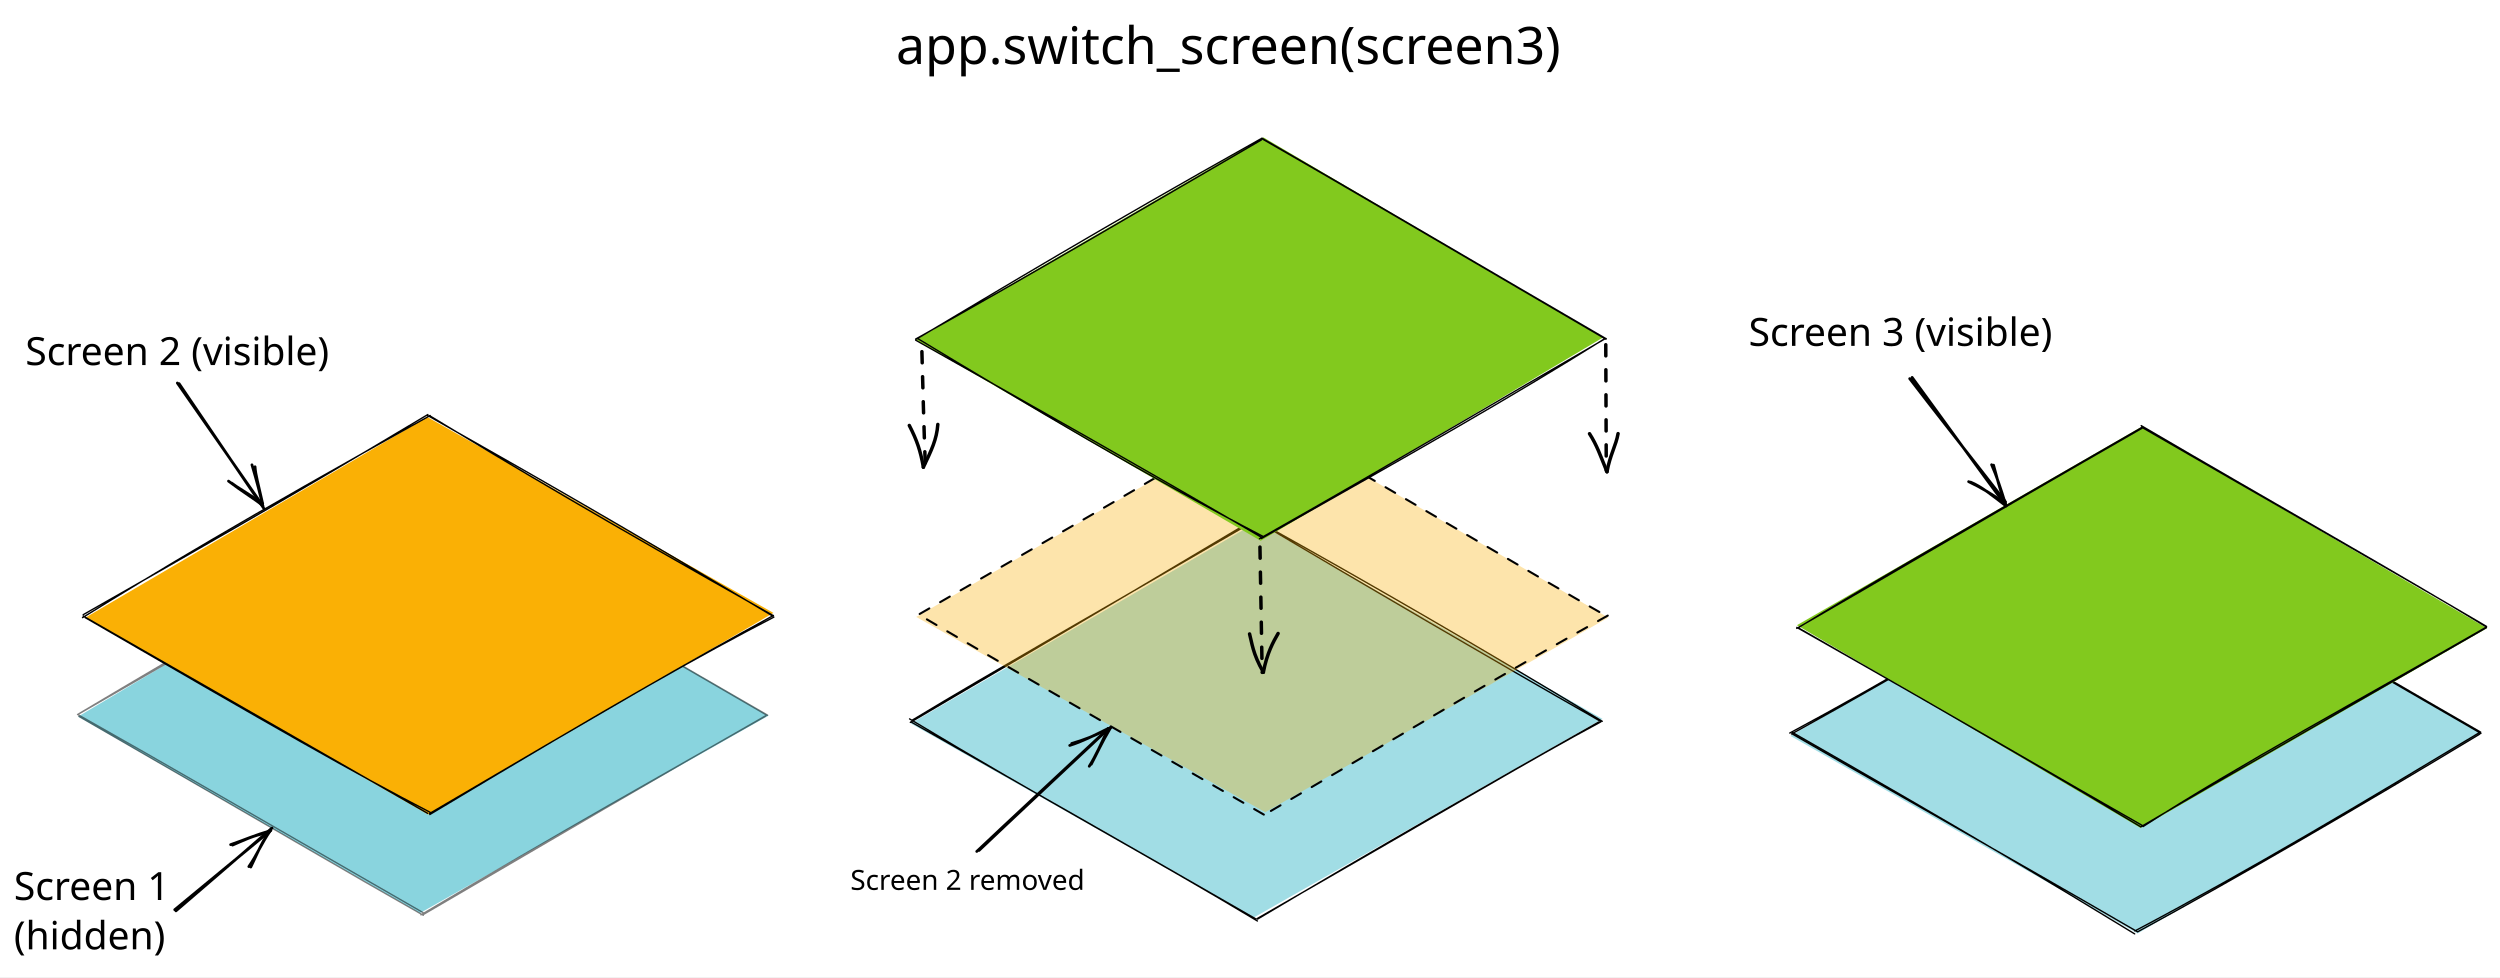
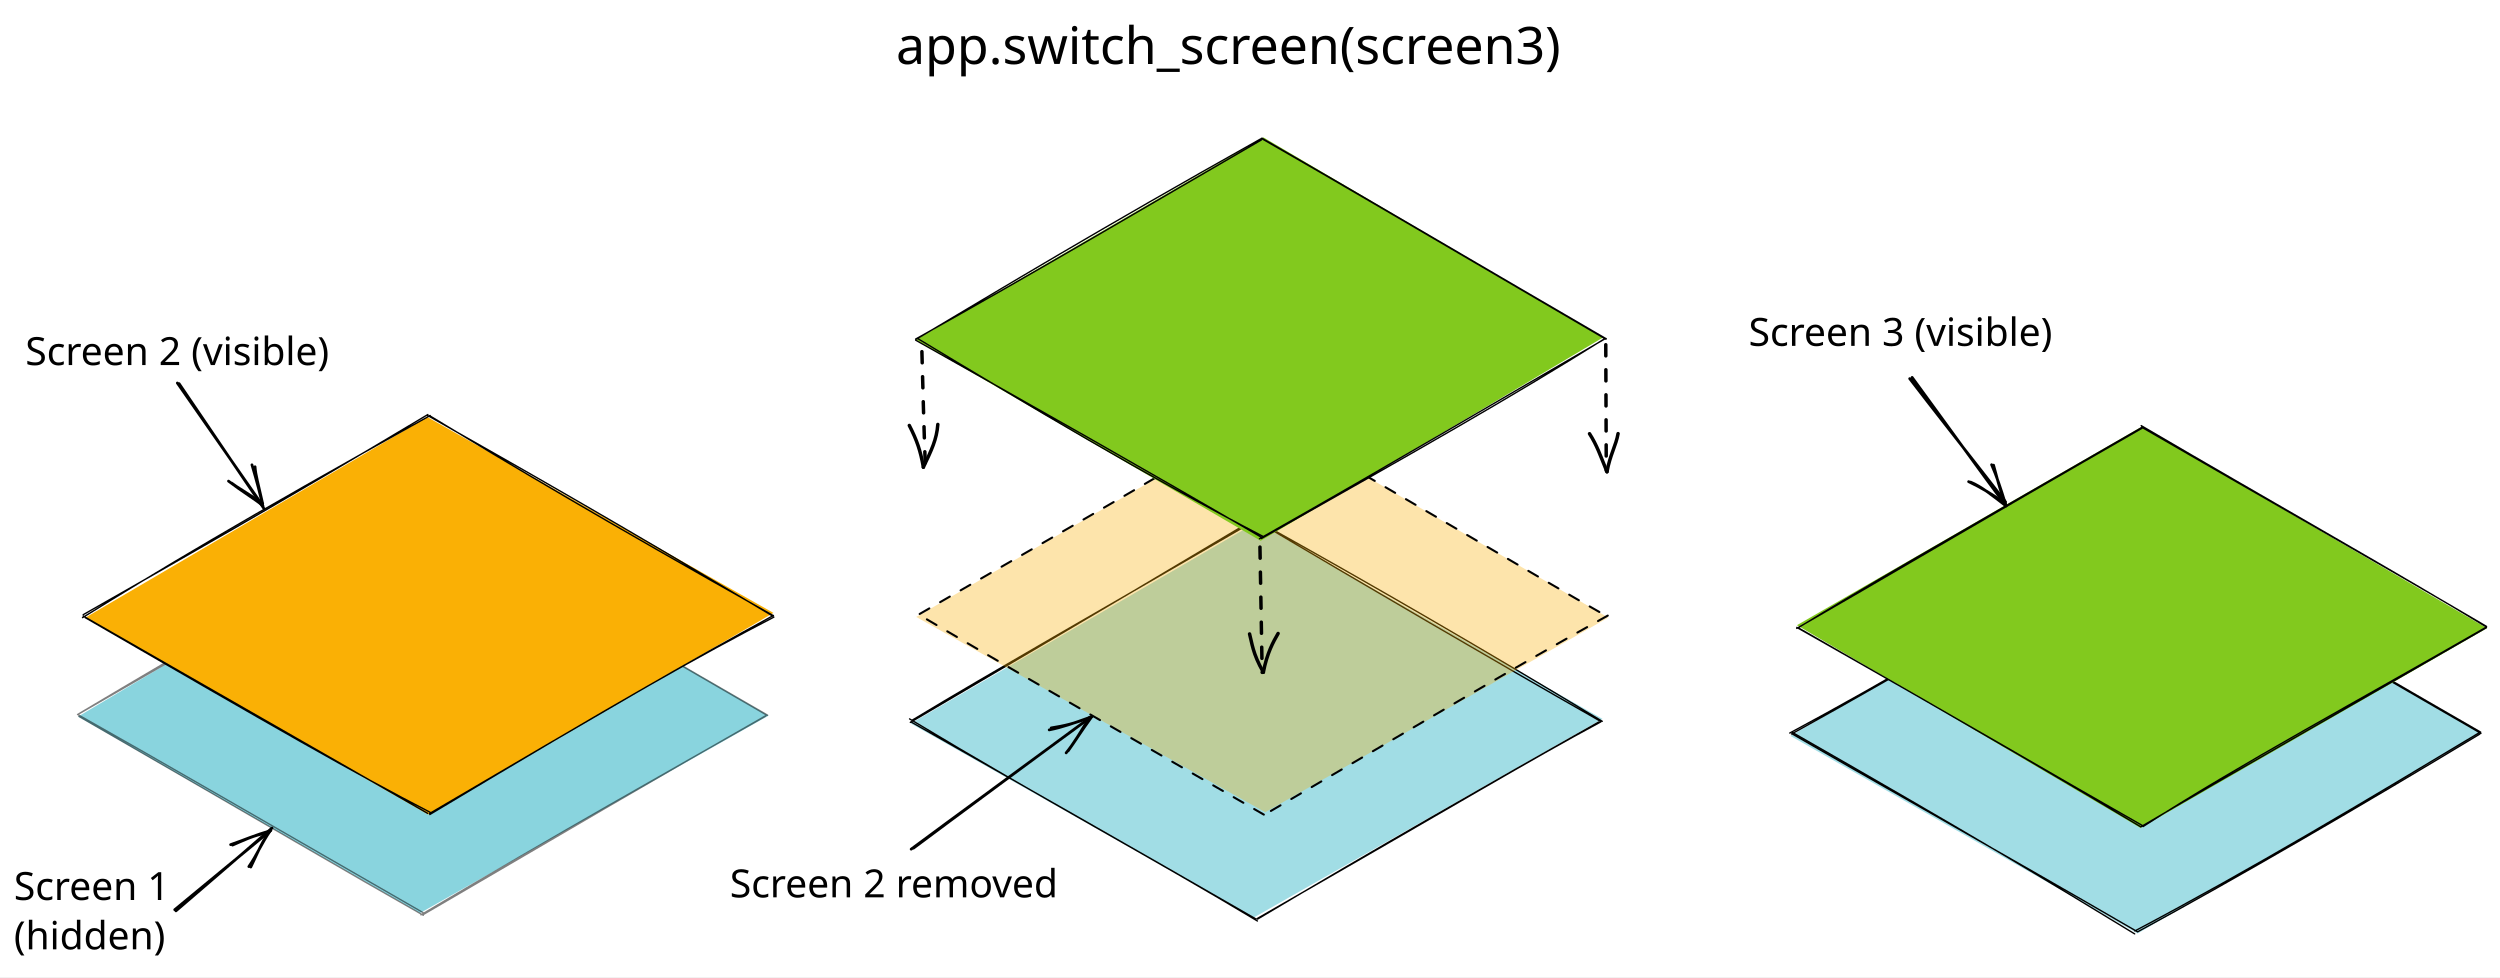
<svg xmlns="http://www.w3.org/2000/svg" version="1.1" viewBox="0 0 1797.663 702.637" width="1797.663" height="702.637">
  
-   eyJ2ZXJzaW9uIjoiMSIsImVuY29kaW5nIjoiYnN0cmluZyIsImNvbXByZXNzZWQiOnRydWUsImVuY29kZWQiOiJ4nN1ba1PbyFx1MDAxMv2eX0GxX/ZWhdmZ7nlu1a1bXHUwMDA02Fx1MDAwNEhMNoTnvVuUsGVbi5GNLWNgK//99lxix5JcdTAwMWYytjFeskpVjDXyqDVz+vTpntFfb9bW1pP7Vrj+69p6eFdcdTAwMGVcdTAwMWFRpVx1MDAxZPTW3/rzt2G7XHUwMDEzNWNqgvR7p9ltl9Mr60nS6vz6yy/XQfsqTFqNoFx1MDAxY7LbqNNcclx1MDAxYZ2kW4marNy8/iVKwuvOf/z/peA6/HereV1J2iy7yUZYiZJm+/FeYSO8XHUwMDBl46RDvf+Xvq+t/ZX+n7OuXHUwMDEyXHUwMDA11824kl6eNuTMMzB6ttSMU1PRXGIpXHUwMDExVHZB1NmmmyVhhVqrZHCYtfhT6/enjbPOx5uz263uxq64KbuHKClnd61GjcZhct9Ibeo06VGytk7Sbl6FJ1ElqVOrXHUwMDE4OV/0q3azW6vHYacz9JtmKyhHyT2dU3xwMohraVx1MDAxN9mZO/q2gUowY7RcdTAwMTVScSmUtmrQ7juQXHUwMDFhmbHGKIHSoEShRizbajZoXHUwMDFlyLKfeHpktl1cdTAwMDblq1x1MDAxYVx1MDAxOVx1MDAxOFeya4RcboLLanZNr/+80ikmrUSTdV9cdTAwMGajWj3xM2Q1s0Zwl2/thOkkXHUwMDAwSI5cdTAwMGWlXHUwMDFkNPg7tnYrKVx1MDAxOP5cdTAwMThcdTAwMWTFetBu9UdrveO/5Kz1hu6MXCIpj6bcPIdJKVxuu/tHaPfPN5y+bVxcQPxx0NdcdTAwMTD0gna72VtcdTAwMWa0fOv/lZnWbVWCR0RcdK2ltc5JRJ1NZiOKr6gx7jZcdTAwMWHZuWb5Klx1MDAwM2F69tvbuaEvUVx1MDAxNUFfXHUwMDE4YbnhRuHM2P89/Fx1MDAwMtvy7qL06ejDSe/hfCfY2/3yd2Jf8KfBL1xyU8ZI0JxcdTAwMGJcdTAwMTRGXHUwMDBmYVx1MDAxZlx1MDAxZDC0nFx1MDAwM+HLaeP487BfXHIuOVdLxD5cdTAwMTkmnNOwYvB/OVRcdTAwMDdntS/xxUZ383hn7/Bmi19cdTAwMDdLXHUwMDAxv+MouHbSLFx1MDAwYvxJeJdMQr6yulxi+UY65E7w2YFcdTAwMWZ0v7zbvvizuf05Pj65O/2wVVx1MDAxMsdHr1x1MDAxZPjOMMvBoFx1MDAwMG6stcPAN0IxJOdcdTAwMTfColwi34Bn4d44xaswjnvB7TjgjVx1MDAxOIW5UVxuLU1cdKxcdTAwMTblL0fxXHUwMDFl5dKAxjlQnqGpXHUwMDE5J4fRQ5hyw9DZ34LrqHE/XHUwMDA0iVx1MDAxNP5k4GG5XHUwMDFkhvGa+F/8cz2qVML4X/lcdTAwMTnrhHR/36FcdTAwMWX+5WYjqnlnWW+E1WEvSlwi0mGD5qSZXHUwMDFi4zJZXHUwMDEyUHft3croXHUwMDEzNdtRLYqDxtdiq1x1MDAxNnNmwNGzgzBcdTAwMDacXCKq0Di7N1x1MDAxZpnTXHUwMDFi/WnnqNtqne/I7Y/l959cdTAwMGaOX7s3W8dIuaFVKDQ3OUWbhjFcdTAwMTRM0Emt0GkllVx1MDAxOTFsOd5cZphxyMCbc+f63uxcZqCRSmZP8Fx1MDAwZohZSlDMWLU3w9rPlDZFl41wsjeDXHUwMDFh+uWKvDlv1VRvflx1MDAxY+ZcdO4sKOBcdTAwMTT6s1x1MDAwNopL2uXE0FP+PH3m5/Dn0SD4gv5cZsYxdEpLZVx1MDAwNXJNidewQ2vrm41cdTAwMTDg6FJcdTAwMTB6xLTleLQm2lx1MDAxMEJJXHUwMDAwmlx1MDAxMut4xlx1MDAxYlx1MDAwM/92nFlAq1xyOVx1MDAwMndmkkYlccGJdlx1MDAxNojeqZlT/H2KRyplnZhHRebsXGLaybsorkRxjVx1MDAxYTMq+V5l2J0hSqQ+XFzueis5XHUwMDEzyinpXHUwMDEzZ024tSpcdTAwMTOWfiyCljeagbCSJpu0vNT+X/+Kb1x1MDAwM7PCuPK0UdMzsJxRXHUwMDFinIHh3Io066fkf5JNikKnsVI46WjurVx1MDAxObOpXHUwMDExdJKt5vV1lNDYf25GcTI6xulgbnpHr4fBXHUwMDE4g9Az5dtGXHUwMDE5oeV7XHUwMDFjJvbsr7XMZdIvg7//eDvx6kIs+2NcZsVZb2/yn3NTmVx1MDAwNVmcYCtOtuBcdTAwMWN5xnRF+kqZzFx1MDAwMpOoldGGk/zgI9UlIy0jPWBRXGJEIPC/XGaROWbJXHSN4YZbOZHIlGOgNZL/XHQgJyVnXHUwMDFkYzLyXHUwMDA16sBlXHKrILLFXHUwMDEzhVx1MDAxOYlsevI6RGSaW9KQlFx1MDAxMoLilqPNXfTIXHUwMDE5hqHW5GSEbJlzozlZbHpccnXIXCIuieVJTFx1MDAxYSmIpiaQ2I/NWUWw9cfGOGLnZK0phUG0dvTsd95cdTAwMDKuKZCBllx1MDAxObM9xVun55etg9Jp/L7bu4k2Kq1o8+Sq/rozKvB1QetcdTAwMGIjYFx1MDAwNFJcdTAwMDKZPe1jUdwy8k3hnCNcdTAwMDa3MpdeLl5cdTAwMTTXenmlQUfAkCS9MrOXlmU9VbjOgsvLXHUwMDE1rolcdTAwMWGL8KmdXHUwMDA0g7n08il0bt5Xj4K9T5vxZWmXcoRevFx1MDAwMzs3S0VnJejUw+XCU1x1MDAwMfPlauNcZndcdTAwMDB8NOF3XHUwMDE0dEnpaFBcdTAwMWEsareMurVaYuVaSIHg1Ivgc8CCXHUwMDEzqlx1MDAwMFV7XFyKa0dbJzs7t+el0sdSrXPWXU5cdTAwMTVAU1xiXCJxoFaAfkFqvFhWOmuUyk/5k/T84eLrwfHnk4tq61xiTypccnnZvEleOT2rNGVcdTAwMDLltYZcdTAwMDKVW/5LO3DILFx1MDAxYU0g0zRcdTAwMTaQa15cdTAwMDT/XHUwMDE2yk6Ey1xct3GgSFx1MDAwZa960dKG4Yfux4eHxuW5vqhiXHUwMDEy4f05n1xy/W+n9fvuvnV+WTu+2ndcdTAwMDdcdTAwMGa7vfZ2XHUwMDE07Z9Xl9Dv6a2Ndedov9dr1c5cdTAwMWaq7UpU3vx9XHT9dsTm0Z7u3fcqm1wi2FPRxt15J1xcXHUwMDBlXHUwMDBieFEglXPLYoGikje6wlx1MDAwMOj1OXcyX0R7ilx1MDAwMY71p+jWnYY3pc729p9Y+rr9vqlcdTAwMTZhgNUlloCaKUFcdTAwMTFcdTAwMGVcZuWWVqrhXHUwMDA1LMGRUcapkTScMlxun1nzXHUwMDA2sJfhXHUwMDA0eab0hFRSTlxidzQlijKnXHUwMDE3KHpPk2PKOJhcdTAwMDeK2YxnZWk0jOxcdTAwMDbQXlx1MDAwNlvthq5cdTAwMTlcdTAwMTSpM/37vUhcdTAwMWS0WqzTo8ytftFJK8M/P37g5GJ1bqFgXHUwMDE1xeop1k31x+KiNVx1MDAwN1Pkkc6X/kiHiZlcdTAwMWRyOvMtwyFfQpMqli7scIJcdTAwMWb5pVx1MDAxM0NcdTAwMWWJUjNcdTAwMDNcdTAwMTIsXHUwMDE31tCIjIqF5TgkMN+5VKBccliBOKnUY1x1MDAwNUOHWvtVZVx1MDAxNPnUre+taKWUXHUwMDE2+Vx1MDAwMuH5OZVcdTAwMWXglFAu4q0zVnqm67y1fF3FWb/6b1E5I7k0ucJDv7CimFx1MDAxM9xfhDRVilx1MDAxYtm/oKDUM/xcdTAwMTQ/UFx0plx1MDAxOE/+XHUwMDE4RVLW25v851x1MDAwMitgOfdcdTAwMThcdTAwMGLvXHUwMDFjSFhcbj67wJ+ud14nm1x1MDAxOGmY33elkVx1MDAxZVx1MDAxN1x1MDAxMUdcdTAwMTbAJDCVXHUwMDBlhDL5TVvLpFx1MDAxMs4sSXRF2oGcXHUwMDEzNE5cdTAwMTD51jFcdTAwMDCFksKiMNbI3Pj0qURo0iCIarVFY7/cpFx1MDAxN1qPXjaVbFxiRvGAxIjklIkpQMhd9EglkpE+0yhcdTAwMDWNtPa1in8olWxcdTAwMTRcdTAwMDLKXHUwMDFmY1BaXHUwMDFhl3BXXFwsIGqTxrvRzFxcMj3Xe51cXFwiXHUwMDFkXHIuV8SqPphpOyxMaMhcdTAwMTnXXHUwMDFjXGKARlO2LkdcZltcdTAwMTabIPWNRmipXGLp2kwqXHUwMDFhOM60pzVKK1x1MDAwMCilmSBNjENB2c6KV9Mh77l/rzQhOlx1MDAwMVx1MDAxMmd+WYSirvb71idTiuPO0Ej71evxpet/XHUwMDA2pUxcdTAwMDGVP8bgNCenTNs5boq33DlcdTAwMWF5p6TOaOdJUvmti5efqye7Z8f6TNqDQ7dcdTAwMTftv+5cbqS1nCknwLM1RyOHy1x1MDAwZiSZXHUwMDE5MT23TiE4lM/bP7v85SHpjDPkISuuR6xqecjK4pBHQ0KqXHUwMDExxOzv9Oxtcdg/7n2FXHUwMDBmSa3Uq95cdTAwMWP82d55/9rRKVx1MDAxOU27tlo4XHSAI1x1MDAxMY97KVwitHGkyrhV/Hkhb9nlcdLMxCDqJYplXHUwMDAzXHUwMDAyXFxhdXzr9KOM1Hn1d3N0v7lzkDjx26erpVSbl+5ShVx1MDAxYqyLX5FcdTAwMTNcdTAwMTReJFx1MDAwMXKO4lx1MDAxNuBZ+Ys6xJ3dloKT93VT/1xcee1cdTAwMTLSSr/BWvlNJmhNfv0tTUeF3/niXHUwMDA0eVx1MDAxM+Wjyr2MP8GkXHUwMDE0dHyDtfB7vLXiYsXvS7xcdTAwMWPOfXFcZq1cdTAwMTQrf19cdTAwMDJf5Vx1MDAwZWt8/lx1MDAwZWtcdIWvP1x0v0+PdIudfV/i9Jl/lctHTmtcdTAwMDaKlFx1MDAxOeV9XFw7XHUwMDE42T+hXHUwMDE109Ts36RcdTAwMTA2/37dMv1ZXHUwMDFiRtqdtIrUXHUwMDEyuJ30MpR1jNOEXHUwMDAwgFx1MDAwMzVU6Or7OlihuMuv9a2kVL2wN86YXHUwMDBmTlx1MDAwZlx1MDAxMUP5oLCUXHUwMDE0U36D0pGgxVx0e1x1MDAwMIFmWnu9o6XhNOPf06A5tyVOl4FrQ5urXHUwMDA15VtWaaEt+m1cYtnbdVx1MDAwM6uAUepKXHUwMDFhxzp/peR2fMv3j5SJXHUwMDE2YtlcdTAwMWajKM46e5P/nFeVmOK91VJcdTAwMGKT7i+amcN2xKFtJbXWp+Zdi8B0XHUwMDE0VOKLd1x1MDAwNVx1MDAxY1ZcdTAwMGbK9W47/PtlPvhVbuVIljhlUHNcdTAwMWOmMf9cdTAwMTan0qRcdTAwMDaMplx1MDAxNIDbZy25Je0g7rSCNvnDOJWJXFw5INP448qeXHUwMDBi/8ryi6yDT5MmL7vtXHUwMDBiwOiMmVx1MDAxN5QmfOjsLC9/tcPr5m1e5eaEibBDv1vZq1/fbVpMllx1MDAwMC9cXEJcdTAwMDdJiaqEXFxcdTAwMDR8yqGnz/lcXFx1MDAwZb3CXS2UMlNcXHDGZ3UocrtLUn/mioFETXmGoFx1MDAxMPy8NGOqPztgPN1F67fW2LxcdTAwMTbMpIlmSNDXXG65cyhyXHUwMDFicr+/tk3ZvVTOrLJU3ffGl3zxa3qgXHUwMDE4kVx1MDAwMZbyRkWx3UhcbknG5a7qa1x1MDAxM86QolwiXHUwMDFhLkRal1pMmkzfwjwkl7hTNLHOOKulX0lcdTAwMTi3XHSZI2VcItFaR2lcdTAwMDBcYvVjv/hVXGJlf2yMobhIm7zp38DvXHUwMDFjOkxcYnOD6SBYR5U+jWdPuX5cdTAwMWKFvXeTNlOnh2fIdDw9XHUwMDExhf5Z//r25tv/XHUwMDAxXHUwMDBlgstcdTAwMWEifQ==
+   eyJ2ZXJzaW9uIjoiMSIsImVuY29kaW5nIjoiYnN0cmluZyIsImNvbXByZXNzZWQiOnRydWUsImVuY29kZWQiOiJ4nN1cXG1T20hcdTAwMTL+nl9BcV/2qsLsTPe8btXVXHUwMDE1XHUwMDAxNlx1MDAwMVx1MDAxMpNccuH17opcdTAwMTK2bGsxsrFlXGZs5b9fjyCWLL9gg3DIKlXY1sjj1szTTz/dM8pfb1ZWVpPbTrj628pqeFNcclpRrVx1MDAxYlxmVt/689dht1x1MDAxN7VjaoL0c6/d71bTK5tJ0un99uuvl0H3XCJMOq2gXHUwMDFhsuuo11x1MDAwZlq9pF+L2qzavvw1SsLL3r/930pwXHUwMDE5/qvTvqwlXZb9yFpYi5J29/63wlZ4XHUwMDE5xkmPev9cdTAwMGZ9Xln5K/2bs65cdTAwMTZcdTAwMDWX7biWXp425MwzUDxbacepqWiElFxiKrsg6m3SjyVhjVrrZHCYtfhTq7fHrZPex6uT643+2ra4qrq7KKlmv1qPWq395LaV2tRr061kbb2k275cYo+iWtKkVlE4P+1b3Xa/0YzDXm/kO+1OUI2SWzqn+PBkXHUwMDEwN9IusjM39GlccpVgxmgrpOJSKG3VsN13IDUyY41RXHUwMDAypUGJQlx1MDAxNSzbaLdoXHUwMDFlyLJ/8PTIbDtcdTAwMGaqXHUwMDE3XHIyMK5l11xiXHUwMDE1XHUwMDA05/XsmsHD/UqnmLRcdTAwMTJN1n0zjFx1MDAxYc3Ez5DVzFx1MDAxYcFdvrVcdTAwMTemk1x1MDAwMCA5OpR22OB/sbNdS8Hwv+IoNoNu52G0Vnv+Q85ab+hWXHUwMDExSXk05eY5TCpR2N89QLt7uub0detcZuKPw75GoFx1MDAxN3S77cHqsOXbw7vMtH6nXHUwMDE23CNKaC2tdU5cIupsMltRfEGNcb/Vys61q1x1MDAxN1x1MDAxOVxi07Pf3i5cZn2Jalx1MDAxYfSFXHUwMDExllx1MDAxYm5cdTAwMTTOjf0/wi+wKW/OKp9cdTAwMGU+XHUwMDFjXHLuTreCne0vP1x1MDAxMvuCP1x1MDAwZX5pmDJGguZcXKAwelx1MDAwNPvogKHlXHUwMDFjXGJfTlx1MDAxYsefh/16cM65Klx1MDAxMftkmHBOw5LB/2Vf7Z00vsRna/31w62d/atccn5cdTAwMTmUXHUwMDAyfsdRcO2kKVx1MDAwYvxJeJNMQr6yelx1MDAxYfKNdMid4PNcdTAwMDM/6H95t3n2Z3vzc3x4dHP8YaNcIlx1MDAwZVx1MDAwZl478J1hloNBXHUwMDAx3FhrR4FvhGJIzi+ERUW+XHUwMDAxz8K9cYrXYVx1MDAxY/eC23HAXHUwMDFiUYS5UVxuLU1cdCxcdTAwMTflL0fxXHUwMDFl5dKAxlx1MDAwNVCeoalcdTAwMWQn+9FdmHLDyNnfg8uodTtcdTAwMDKJXHUwMDE0/mTgfrVcdTAwMWKG8Yr4b/xLM6rVwvif+Vx1MDAxOeuF9Pu+Qz36zfVW1PDOstpcbuujXpREpMOGzUk7N8ZVsiSg7rrbteJcdTAwMWS1u1EjioPW1+lWPc2ZXHUwMDAxi2eHYVxmOEVUoXF+bz4wx1f609ZBv9M53ZKbXHUwMDFmq+8/71x1MDAxZL52b7aOkXJDq1BobnKKNlxyYyiYoJNaodNKKlMwrFx1MDAxY29cdTAwMDbMOGTozblzXHUwMDBm3uxcZqCRSmZ38DeIWUpQzFi2N8PKL5Q2ReetcLI3g1x1MDAxYfnmkrw5b9VMb75cdTAwMWbmXHTuLCjgTPVnXHJcdTAwMTSXtMuJocf8efbML+DPxSD4gv5cZsYxdEpLZVx1MDAwNXJNideoQ2vrm41cdTAwMTDg6FJcdTAwMTC6YFo5XHUwMDFlrYk2hFBcdTAwMTKApsQ6nvHG0L9cdTAwMWRnXHUwMDE20GpDjsCdmaRRSVxccKKdJ0Tv1MxcdTAwMTn+PsMjlbJOLKJcInN2XHUwMDA03eRdXHUwMDE016K4QY1cdTAwMTmVfK8ybM9cdTAwMTElUlx1MDAxZq72vZWcXHTllPSJsybcWpVcdEs/XHUwMDE2QcdcdTAwMWLNQFhJk01aXmr/7+GKb0Ozwrj2uFGzM7CcUWucgeHcijTrp+R/kk2KQqexUjjpaO6tXHUwMDE5s6lcdTAwMTX0ko325WWU0Nh/bkdxUlx1MDAxY+N0MNe9ozfDYIxB6J7ybUVG6PhcdTAwMWVHiT17t5K5TPph+P5/bydePVx1MDAxNcv+XHUwMDE4Q3HW25v868JUZkFOT7BcdTAwMTUnW3CBPGO2XCJ9pUxmgUnUymjDSX7wQnXJSMtIXHUwMDBmWFx1MDAxNFx1MDAwMlx1MDAxMVxi/C9DZI5ZckJjuOFWTiQy5Vx1MDAxOGiN5H9cdTAwMDLISclZx5iMfIE6cFnDMojs6YnCnEQ2O3lcdTAwMWQhMs0taUhKXHRBccvR5i6651xmw1BrcjJCtsy50YIsNruGOmJcdTAwMTGXxPIkJo1cdTAwMTREU1x1MDAxM0js5+asabD1x9o4Ylx1MDAxN2StXHUwMDE5hUG0tnj2O29cdTAwMDHXXHUwMDE0yEDLjNlcdTAwMWXjrePT885e5Th+31x1MDAxZlxcRWu1TrR+dNF83Vx1MDAxOVx1MDAxNfi6oPWFXHUwMDExMFx1MDAwMimBzO72vihuXHUwMDE5+aZwzlx1MDAxMYNbmUsvn15cdTAwMTTXurzSoCNgSJJemdmlZVmPXHUwMDE1rrPg8nKFa6LGafjUToLBXFx6+Vx1MDAxODrXb+tcdTAwMDfBzqf1+LyyTTnCIN6CratS0VlcdTAwMGJ6zbBcXHgqYL5cXG2c4Vx1MDAwZYBcdTAwMTdcdTAwMTN+R0GXlI5cdTAwMDalwaJ2ZdStVYmVayFcdTAwMDWCUy+CzyFcdTAwMGJOqFx1MDAwMtTtYSVuXHUwMDFjbFx1MDAxY21tXZ9WKlx1MDAxZiuN3km/nCqAplx1MDAxMETiQC1cdTAwMDH9gtT4dFnprFEqP+WP0vOHs697h5+PzuqdXHUwMDAzPKq15Hn7Knnl9KzSlFx0lNdcdTAwMWFcblRu+S/twCGzaDSBTNNYQK75Kfi3UHVcIixz3caBXCI5vOxFS1x1MDAxYoZcdTAwMWb6XHUwMDFm7+5a56f6rI5JhLenfD70v53V77vbzul54/Bi1+3dbVx1MDAwZrqbUbR7Wi+h3+NrXHUwMDFi697B7mDQaZze1bu1qLr+R1x0/fbE+sGOXHUwMDFl3Fx1MDAwZWrrXCLYUdHazWkvLIdcdTAwMDW8KJDKubJYYFrJXHUwMDFi3dRcdTAwMDDo9Tl3Ml9Ee4xcdTAwMDFcdTAwMGX1p+jaXHUwMDFkh1eV3ubmn1j5uvm+rZ7CXHUwMDAwy0ssXHUwMDAxNVOCXCJcdTAwMWNcdTAwMTjKLa1Uo1x1MDAwYliCI6OMUyNpOGVcdTAwMTQ+s+ZccmDPw1x08kzpXHSppJxcdTAwMTDuaEpcdTAwMTRlTi9Q9J4lx5RxsFxiXHUwMDE0s1x1MDAxOc/K0mhcdTAwMTjZXHKgvVxmttqNXFwzLFJn+vd7kTrodFhvQJlb86yXVoZ/uX/BycXq3ELBMorVM6yb6Y/Ti9ZcdTAwMWPMNI90vvRHOkzM7ZCzma9cZod8XHRNqli6sMNcdH7kl06MeCRKzVxmSLBcXFhDI1JcdTAwMTRcdTAwMGLlOCQw37lUoFxyWIE4qdRjXHUwMDA1Q4da+1VlXHUwMDE0+dTtwVvRSikt8ieE5+dUeoBTQvlcdTAwMTRvnbPSM1vnreTrKs761X+Lylx1MDAxOcmlyVx1MDAxNVx1MDAxZVx1MDAxZVxuK4o5wf1FSFOluJFcdTAwMGZcdTAwMTdMKfWM3sVPVIKZjid/XHUwMDE0kZT19ib/+oRcdTAwMTWwnHuMhXdcdTAwMGUkLFx1MDAwNZ9f4M/WO6+TTYw0zO+70ki3i4iFXHUwMDA1MFx0TKVcdTAwMDOhTH7TVplUwpklia5IO5BzgsZcdFwi3zpcdTAwMDagUFJYXHUwMDE0xlx1MDAxYZlcdTAwMWKfXHUwMDA3Klx1MDAxMZo0XGKiWm7R2C836SetR5dNJWuCUTwgMVwiOWViXG5cdTAwMTByXHUwMDE33VOJZKTPNEpBI619reJvSiVrU1x1MDAwMeWPMSiVxiXcTS9cdTAwMTZcdTAwMTC1SePdaG4umZ3rvU4ukY5cdTAwMDaXK2JVXHUwMDFmzLRcdTAwMWRcdTAwMTUmNOSMa1x1MDAwZVx1MDAwNECjKVuXXHUwMDA1w8piXHUwMDEzpL7RXGItXHUwMDE1IV2bSUVcdTAwMDPHmfa0RmlcdTAwMDVcdTAwMDClNFx1MDAxM6SJcSgo21nyajrkPffHSlx1MDAxM6JcdTAwMTMgceaXRSjqar9vfTKlOO5cZo20X71cdTAwMWVfuv57UMpcZlD5Y1xmTlx1MDAwYnLKrJ3jZvqWO0cj75TUXHUwMDE57TxKKr/38fxz/Wj75FCfSLu373ai3dddgbSWM+VcdTAwMDR4tuZo5Gj5gSQzI6bn1ilcdTAwMDSH8nn7Z8tfXHUwMDFlks44Q1x1MDAxZbLkesSyloesnFx1MDAxZfJoSEg1gpj/mZ6dXHJcdTAwMGW7h4Ov8CFpVFx1MDAwNvWrvT+7W+9fOzolo2nXVlx1MDAwYidcdTAwMDGwXHUwMDEw8biXXCJCXHUwMDFiR6qMW8WfXHUwMDE38souj5NmJlx1MDAwNlEvUSxcdTAwMWJcdTAwMTLgXHUwMDEyq+NcdTAwMWLHXHUwMDFmZaRO63+Yg9v1rb3Eid8/XZRSbS7dpaZusJ7+iJyg8FwiXHSQXHUwMDBiXHUwMDE0t1x1MDAwME+qX9Q+bm13XHUwMDE0XHUwMDFjvW+a5ufaa5eQVvpcctbKbzJBa/Lrb2k6KvzOXHUwMDE3J8ibKFx1MDAxZlXuZfxcdCaloONcdTAwMWKshd/jrVx1MDAxNVx1MDAxN0t+XuLlcO6LY2ilWPrzXHUwMDEy+Cp3WOPzd1hLmPr4k/D79Ei32Pn3Jc6e+Ve5fOS0ZqBImVHex7WDwv5cdK2Ypmb/JIWw+efryvRnbVx1MDAxOGl30ipSS+B20sNQ1jFOXHUwMDEzXHUwMDAyXHUwMDAwXHUwMDBl1Eih68HXwVxuxV1+rW8ppeone+Oc+eDsXHUwMDEwMZJcdTAwMGZcbktJMeU3KFx1MDAxZFx0WpywXHUwMDA3XHUwMDEwaKa11ztaXHUwMDFhTjP+PVxyWnBb4mxcdTAwMTm4MrK5WlC+ZZVcdTAwMTbaot+GkD1dN7Rcblx1MDAxOKWupHGs81dKbse3fP9MmehULPujiOKsszf510VVicht8iqSXHUwMDE4aVx1MDAxMrA0vvPnoFti33aSRudT+6ZDaDpcYmrx2bspJNZcZqrNfjf88TpfkPDgQlxiIDCholxmf1ToXHUwMDFigcwh+ke+QPuc7zk8lnSDuNdcdLrkXHUwMDEwXHUwMDEztEkuxc20ybi058I/s/xcIlx1MDAwYuGztMmL7vuS4DRmkm9pT391w8v2dV7m/nBlktn0NF2SX+YperT0iSwp7Pk9evakL+TRS9zXXCItU9zHdK7AXHUwMDA3hsLzXHUwMDEyfl+LzzMoeZbGuGetos/0aFx1MDAwMaSB/Fx1MDAxNlNOXHUwMDFhSXOZ+48gsno1MFx1MDAwNc5vMjHoXHUwMDFmRCu6u0/wpXJmmdXq5/jjnOpkdqgoKFx1MDAwMUupo6LwbqSQOlx1MDAxYqJMnnCGXHUwMDE0XHUwMDE40Vx1MDAxMI+npamnqZPZu5hHXHUwMDE0XHUwMDEzd1xuaL6Ms1r6xYRxmyhqkDiRaK2jTFx1MDAwMIT6uZ/9mlx1MDAwZWV/rFx1MDAxNVE8TZ68efhcdTAwMDG/eWg/IcxccqeDYFx1MDAxZNVcdTAwMWWIPLvL1esoXHUwMDFjvJu0nzo9PEem4+mZKPT3+te3N9/+XHUwMDBmJe3LnyJ9
  <defs>
    <style>
      @font-face {
        font-family: "Virgil";
        src: url("https://unpkg.com/@excalidraw/excalidraw@0.12.0-32d8221/dist/excalidraw-assets/Virgil.woff2");
      }
      @font-face {
        font-family: "Cascadia";
        src: url("https://unpkg.com/@excalidraw/excalidraw@0.12.0-32d8221/dist/excalidraw-assets/Cascadia.woff2");
      }
    </style>
  </defs>
  <rect x="0" y="0" width="1797.663" height="702.637" fill="#ffffff" />
  <g stroke-opacity="0.5" fill-opacity="0.5" stroke-linecap="round" transform="translate(56.02592 370.1171) rotate(0 247.7422 143.4355)">
    <path d="M246.31 -0.96 L496.66 144.43 L246.01 286.43 L0.07 145.16" stroke="none" stroke-width="0" fill="#15aabf" fill-rule="evenodd" />
    <path d="M249.43 -1.12 C343.65 56.59, 441.37 112.55, 495.92 144.12 M247.36 0.63 C328.85 47.85, 409.74 94.33, 495.68 144.33 M494.66 144.75 C422.86 185.52, 348.57 227.21, 246.66 287.7 M494.73 144.43 C418.32 187.98, 342.28 232.63, 248.26 287.56 M248.36 288.03 C193.93 257.16, 142.21 226.7, 0.76 145.03 M248.33 286.2 C150.68 230.1, 53.56 173.82, -0.26 143.59 M0.63 143.12 C84.58 93.15, 166.48 45.85, 247.21 1.1 M0.02 143.6 C75.11 100.19, 151.27 57.04, 248.62 -0.57" stroke="#000000" stroke-width="1" fill="none" />
  </g>
  <g stroke-linecap="round" transform="translate(60.22531 298.7094) rotate(0 247.7422 143.4355)">
    <path d="M247.04 1.18 L495.92 142.01 L247.56 286.94 L1.16 145.41" stroke="none" stroke-width="0" fill="#fab005" fill-rule="evenodd" />
    <path d="M246.88 -0.16 C315.28 38.6, 382.22 76.53, 495.61 144.43 M248.63 0.15 C309.09 36.81, 369.24 72.74, 495.81 143.95 M496.24 145.05 C442.73 172.86, 389.79 202.42, 248.83 287 M495.92 143.84 C434.72 177.18, 374.88 212.11, 248.69 286.23 M249.16 285.44 C193.51 256.6, 139.91 225.89, 1.03 145.41 M247.32 286.16 C194.43 255.85, 139.68 224.49, -0.41 144.24 M-0.88 145.41 C53.8 111.63, 110.35 77.36, 249.1 0.07 M-0.4 143.28 C67.83 104.39, 136.48 65.67, 247.43 -0.64" stroke="#000000" stroke-width="1" fill="none" />
  </g>
  <g transform="translate(10 621.6369) rotate(0 54 35.5)">
    <text x="0" y="25.5" font-family="Virgil, Segoe UI Emoji" font-size="28px" fill="#000000" text-anchor="start" style="white-space: pre;" direction="ltr">Screen 1</text>
    <text x="0" y="61" font-family="Virgil, Segoe UI Emoji" font-size="28px" fill="#000000" text-anchor="start" style="white-space: pre;" direction="ltr">(hidden)</text>
  </g>
  <g transform="translate(18.23435 237.5066) rotate(0 118 18)">
    <text x="0" y="25" font-family="Virgil, Segoe UI Emoji" font-size="28px" fill="#000000" text-anchor="start" style="white-space: pre;" direction="ltr">Screen 2 (visible)</text>
  </g>
  <g stroke-linecap="round">
    <g transform="translate(128.4071 274.7251) rotate(0 30.55577 45.41193)">
      <path d="M0.38 1.14 C10.78 16.35, 51.37 76.17, 61.51 91.17 M-0.88 0.69 C9.47 15.54, 50.55 74.51, 60.77 89.23" stroke="#000000" stroke-width="2" fill="none" />
    </g>
    <g transform="translate(128.4071 274.7251) rotate(0 30.55577 45.41193)">
      <path d="M38.15 72.62 C42.35 75.94, 47.88 78.61, 60.48 87.53 M35.91 71.23 C45.93 78.91, 55.01 84.23, 60.34 88.69" stroke="#000000" stroke-width="2" fill="none" />
    </g>
    <g transform="translate(128.4071 274.7251) rotate(0 30.55577 45.41193)">
      <path d="M54.99 60.9 C55.38 66.92, 57.1 72.24, 60.48 87.53 M52.76 59.51 C56.35 71.74, 58.97 81.55, 60.34 88.69" stroke="#000000" stroke-width="2" fill="none" />
    </g>
  </g>
  <g stroke-linecap="round">
    <g transform="translate(125.3662 654.5672) rotate(0 34.92979 -29.63318)">
      <path d="M1.14 0.4 C12.86 -9.52, 58.7 -49.12, 70.21 -59.17 M0.28 -0.43 C11.88 -10.18, 57.88 -47.83, 69.44 -57.58" stroke="#000000" stroke-width="2" fill="none" />
    </g>
    <g transform="translate(125.3662 654.5672) rotate(0 34.92979 -29.63318)">
      <path d="M54.96 -31.11 C58.76 -38.76, 61.92 -47.13, 67.74 -55.92 M53.57 -31.43 C59.47 -39.96, 63 -48.61, 68.9 -57.08" stroke="#000000" stroke-width="2" fill="none" />
    </g>
    <g transform="translate(125.3662 654.5672) rotate(0 34.92979 -29.63318)">
      <path d="M41.86 -46.9 C49.51 -50.1, 56.46 -53.9, 67.74 -55.92 M40.47 -47.22 C50.61 -50.67, 58.32 -54.27, 68.9 -57.08" stroke="#000000" stroke-width="2" fill="none" />
    </g>
  </g>
  <g stroke-linecap="round" transform="translate(655.3906 374.3606) rotate(0 247.7422 143.4355)">
    <path d="M248.07 1.16 L496.89 142.6 L246.1 285.43 L-0.52 145.85" stroke="none" stroke-width="0" fill="#15aabf66" fill-rule="evenodd" />
    <path d="M248.44 0.12 C331.54 46.32, 412.95 93.6, 496.74 144.29 M248.19 0.33 C330.89 49.17, 413.92 97.89, 495.86 144.53 M494.14 144.83 C415.25 189.4, 335.6 234.92, 248.87 286.55 M495.74 144.69 C444.18 172.37, 394.3 202.58, 248.58 286.15 M248.76 287.9 C173.35 242.58, 95.3 200.78, -1.35 142.57 M247.74 286.46 C160.12 236, 71.97 185.8, -0.44 144.7 M-0.79 145.1 C54.77 112.25, 109.75 80.54, 247.2 -1.44 M0.62 143.43 C62.53 106.12, 126.64 70.05, 247.25 -0.17" stroke="#000000" stroke-width="1" fill="none" />
  </g>
  <g stroke-linecap="round" transform="translate(659.9345 298.7515) rotate(0 247.7422 143.4355)">
    <path d="M248.49 0.62 L496.49 145.36 L249.86 285.28 L-1.13 144.86" stroke="none" stroke-width="0" fill="#fab00555" fill-rule="evenodd" />
    <path d="M248.12 0.43 C345.28 56.1, 442.53 114.44, 495.78 144.55 M496.14 143.91 C427.53 181.83, 362.18 221.26, 249.05 287.22 M248.83 287 C181.04 247.61, 114.29 209.93, -0.32 142.58 M1.37 142.73 C79.61 97.39, 161.83 50.9, 246.57 0.08" stroke="#000000" stroke-width="1.5" fill="none" stroke-dasharray="8 9" />
  </g>
  <g stroke-linecap="round" transform="translate(659.021 100.167) rotate(0 247.7422 143.4355)">
    <path d="M249.41 -1.4 L493.58 142.56 L247.48 288.72 L-0.58 144.13" stroke="none" stroke-width="0" fill="#82c91e" fill-rule="evenodd" />
    <path d="M248.43 -0.81 C330.59 46.57, 414.58 96.15, 496.04 143.49 M247.95 -0.66 C304.3 31.57, 361.35 65.29, 495.66 143.75 M495.62 143.15 C419.9 186.87, 345.19 231.42, 246.57 287.25 M494.85 143.38 C427.54 185.56, 358.96 224.35, 248.04 287.06 M249.41 285.66 C164.54 241.52, 81.98 192.16, 0.87 143.27 M248.24 286.31 C164.74 237.54, 79.17 189.32, -0.58 144.47 M0.07 143.61 C64.13 105.58, 127.54 67, 247.31 -0.2 M-0.64 143.64 C86.17 95.28, 171.6 44.65, 248.03 0.44" stroke="#000000" stroke-width="1" fill="none" />
  </g>
  <g transform="translate(644.3144 10) rotate(0 283.5 22.5)">
    <text x="0" y="36" font-family="Cascadia, Segoe UI Emoji" font-size="37.18px" fill="#000000" text-anchor="start" style="white-space: pre;" direction="ltr">app.switch_screen(screen3)</text>
  </g>
  <g stroke-linecap="round">
    <g transform="translate(663.5481 253.0536) rotate(0 1.439573 40.69683)">
      <path d="M-0.64 -0.18 C-0.35 13.5, 1.23 68.72, 1.86 82.39" stroke="#000000" stroke-width="2.5" fill="none" stroke-dasharray="8 10" />
    </g>
    <g transform="translate(663.5481 253.0536) rotate(0 1.439573 40.69683)">
      <path d="M-9.7 52.88 C-4.19 63.6, -1.65 71.1, 0.41 82.9" stroke="#000000" stroke-width="2.5" fill="none" />
    </g>
    <g transform="translate(663.5481 253.0536) rotate(0 1.439573 40.69683)">
      <path d="M10.81 52.15 C10 62.98, 6.22 70.71, 0.41 82.9" stroke="#000000" stroke-width="2.5" fill="none" />
    </g>
  </g>
  <g stroke-linecap="round">
    <g transform="translate(1154.826 248.9096) rotate(0 -0.4027277 44.61267)">
      <path d="M-0.18 -1.02 C-0.2 14, 0.22 74.48, 0.19 89.46" stroke="#000000" stroke-width="2.5" fill="none" stroke-dasharray="8 10" />
    </g>
    <g transform="translate(1154.826 248.9096) rotate(0 -0.4027277 44.61267)">
      <path d="M-11.86 62.96 C-6.52 71.3, -4.19 78.37, 0.7 90.32" stroke="#000000" stroke-width="2.5" fill="none" />
    </g>
    <g transform="translate(1154.826 248.9096) rotate(0 -0.4027277 44.61267)">
      <path d="M8.67 62.9 C7.26 71.22, 2.85 78.31, 0.7 90.32" stroke="#000000" stroke-width="2.5" fill="none" />
    </g>
  </g>
  <g stroke-linecap="round">
    <g transform="translate(907.0079 392.3896) rotate(0 0.1687686 45.32901)">
      <path d="M-1.02 1 C-0.82 16.21, 0.41 76.3, 0.57 91.1" stroke="#000000" stroke-width="2.5" fill="none" stroke-dasharray="8 10" />
    </g>
    <g transform="translate(907.0079 392.3896) rotate(0 0.1687686 45.32901)">
      <path d="M-8.49 63.46 C-6.82 69.39, -6.35 77.48, 1.43 90.98" stroke="#000000" stroke-width="2.5" fill="none" />
    </g>
    <g transform="translate(907.0079 392.3896) rotate(0 0.1687686 45.32901)">
      <path d="M12.03 63.13 C8.65 68.97, 4.05 77.14, 1.43 90.98" stroke="#000000" stroke-width="2.5" fill="none" />
    </g>
  </g>
  <g stroke-linecap="round" transform="translate(1288.394 383.7845) rotate(0 247.7422 143.4355)">
    <path d="M249.85 -0.58 L495.61 143.56 L248.65 287.43 L-0.99 145.36" stroke="none" stroke-width="0" fill="#15aabf66" fill-rule="evenodd" />
    <path d="M248.29 0.55 C317.12 38.41, 388.57 81.21, 495.39 142.68 M248.53 0.18 C310.64 36.04, 373.71 73.36, 495.55 143.58 M495.16 142.57 C412.74 192.09, 330.85 241.16, 246.73 285.62 M494.77 144.04 C408.01 196.43, 320.28 247.46, 248.7 286.27 M246.57 287.74 C186.38 250.99, 126.17 214.75, 0.49 142.88 M248.7 286.29 C148.98 228.41, 49.07 172.22, 0.03 143.8 M-1.44 143.31 C68.88 105.6, 139.45 63.59, 246.72 -0.72 M-0.17 144.03 C89.2 94.73, 177.22 41.8, 247.46 -0.2" stroke="#000000" stroke-width="1" fill="none" />
  </g>
  <g stroke-linecap="round" transform="translate(1292.178 307.131) rotate(0 247.7422 143.4355)">
    <path d="M248.13 -0.44 L496.13 144.56 L247.01 288.23 L-0.08 142.42" stroke="none" stroke-width="0" fill="#82c91e" fill-rule="evenodd" />
    <path d="M247.49 -1.09 C343.39 55.13, 437.71 108.31, 494.83 143.18 M247.75 0.03 C334.62 50.33, 421.89 99.84, 495.72 143.24 M495.86 143.66 C407.39 194.64, 317.2 243.04, 248.84 287.23 M495.67 144.23 C401.61 198.44, 308.69 251.15, 247.57 287.2 M247.27 287.48 C196.27 257.03, 145.04 226.65, 1.5 144.63 M248.47 286.55 C186.58 251.41, 127 216.08, -0.16 144.02 M-0.2 144.74 C63.56 108.14, 122.31 72.98, 248.89 0.33 M0.44 144.53 C49.37 114.38, 99.02 86.07, 248.7 -0.22" stroke="#000000" stroke-width="1" fill="none" />
  </g>
  <g transform="translate(1257.368 223.6985) rotate(0 117.5 18)">
    <text x="0" y="25" font-family="Virgil, Segoe UI Emoji" font-size="28px" fill="#000000" text-anchor="start" style="white-space: pre;" direction="ltr">Screen 3 (visible)</text>
  </g>
  <g stroke-linecap="round">
    <g transform="translate(1374.062 271.9553) rotate(0 33.76892 44.50851)">
      <path d="M-0.87 0.31 C10.4 15.2, 56.83 74.25, 68.06 88.94 M0.88 -0.58 C12 14.55, 56.05 75.42, 67.38 90.44" stroke="#000000" stroke-width="2" fill="none" />
    </g>
    <g transform="translate(1374.062 271.9553) rotate(0 33.76892 44.50851)">
      <path d="M42.91 74.7 C50.63 77.86, 58.29 84.11, 68.37 91.83 M41.51 74.38 C50.51 78.63, 58.81 83.56, 67.95 90.23" stroke="#000000" stroke-width="2" fill="none" />
    </g>
    <g transform="translate(1374.062 271.9553) rotate(0 33.76892 44.50851)">
      <path d="M59.43 62.52 C61.55 69.66, 63.65 80.01, 68.37 91.83 M58.03 62.21 C61.65 70.4, 64.61 79.27, 67.95 90.23" stroke="#000000" stroke-width="2" fill="none" />
    </g>
  </g>
-   <g transform="translate(611.4623 621.8959) rotate(0 86.5 12.5)">
-     <text x="0" y="18" font-family="Virgil, Segoe UI Emoji" font-size="20px" fill="#000000" text-anchor="start" style="white-space: pre;" direction="ltr">Screen 2 removed</text>
+   <g transform="translate(524.8139 620.2629) rotate(0 121 17.5)">
+     <text x="0" y="25" font-family="Virgil, Segoe UI Emoji" font-size="28px" fill="#000000" text-anchor="start" style="white-space: pre;" direction="ltr">Screen 2 removed</text>
  </g>
  <g stroke-linecap="round">
-     <g transform="translate(703.4717 611.573) rotate(0 46.01367 -43.15613)">
-       <path d="M-1.12 0.66 C14.06 -13.77, 75.81 -71.23, 91.31 -85.75 M0.5 -0.04 C16.05 -14.9, 78.55 -73.38, 93.65 -87.58" stroke="#000000" stroke-width="2" fill="none" />
+     <g transform="translate(656.3078 609.94) rotate(0 62.81589 -46.2649)">
+       <path d="M-1.12 0.66 C19.66 -14.81, 103.81 -76.41, 124.92 -91.97 M0.5 -0.04 C21.65 -15.94, 106.55 -78.57, 127.26 -93.8" stroke="#000000" stroke-width="2" fill="none" />
    </g>
-     <g transform="translate(703.4717 611.573) rotate(0 46.01367 -43.15613)">
-       <path d="M81.2 -62 C85.19 -69.42, 88.35 -76.94, 95.2 -88.45 M79.77 -60.58 C84.43 -68, 88.32 -76.68, 93.4 -87.75" stroke="#000000" stroke-width="2" fill="none" />
+     <g transform="translate(656.3078 609.94) rotate(0 62.81589 -46.2649)">
+       <path d="M111.75 -70 C116.72 -76.82, 120.86 -83.77, 128.81 -94.67 M110.32 -68.58 C115.91 -75.46, 120.74 -83.59, 127.01 -93.97" stroke="#000000" stroke-width="2" fill="none" />
    </g>
-     <g transform="translate(703.4717 611.573) rotate(0 46.01367 -43.15613)">
-       <path d="M67.17 -76.97 C75.74 -79.47, 83.39 -82.21, 95.2 -88.45 M65.73 -75.55 C74.71 -78.4, 82.89 -82.51, 93.4 -87.75" stroke="#000000" stroke-width="2" fill="none" />
+     <g transform="translate(656.3078 609.94) rotate(0 62.81589 -46.2649)">
+       <path d="M99.57 -86.52 C108.55 -87.95, 116.58 -89.62, 128.81 -94.67 M98.14 -85.1 C107.5 -86.93, 116.03 -90.03, 127.01 -93.97" stroke="#000000" stroke-width="2" fill="none" />
    </g>
  </g>
</svg>
